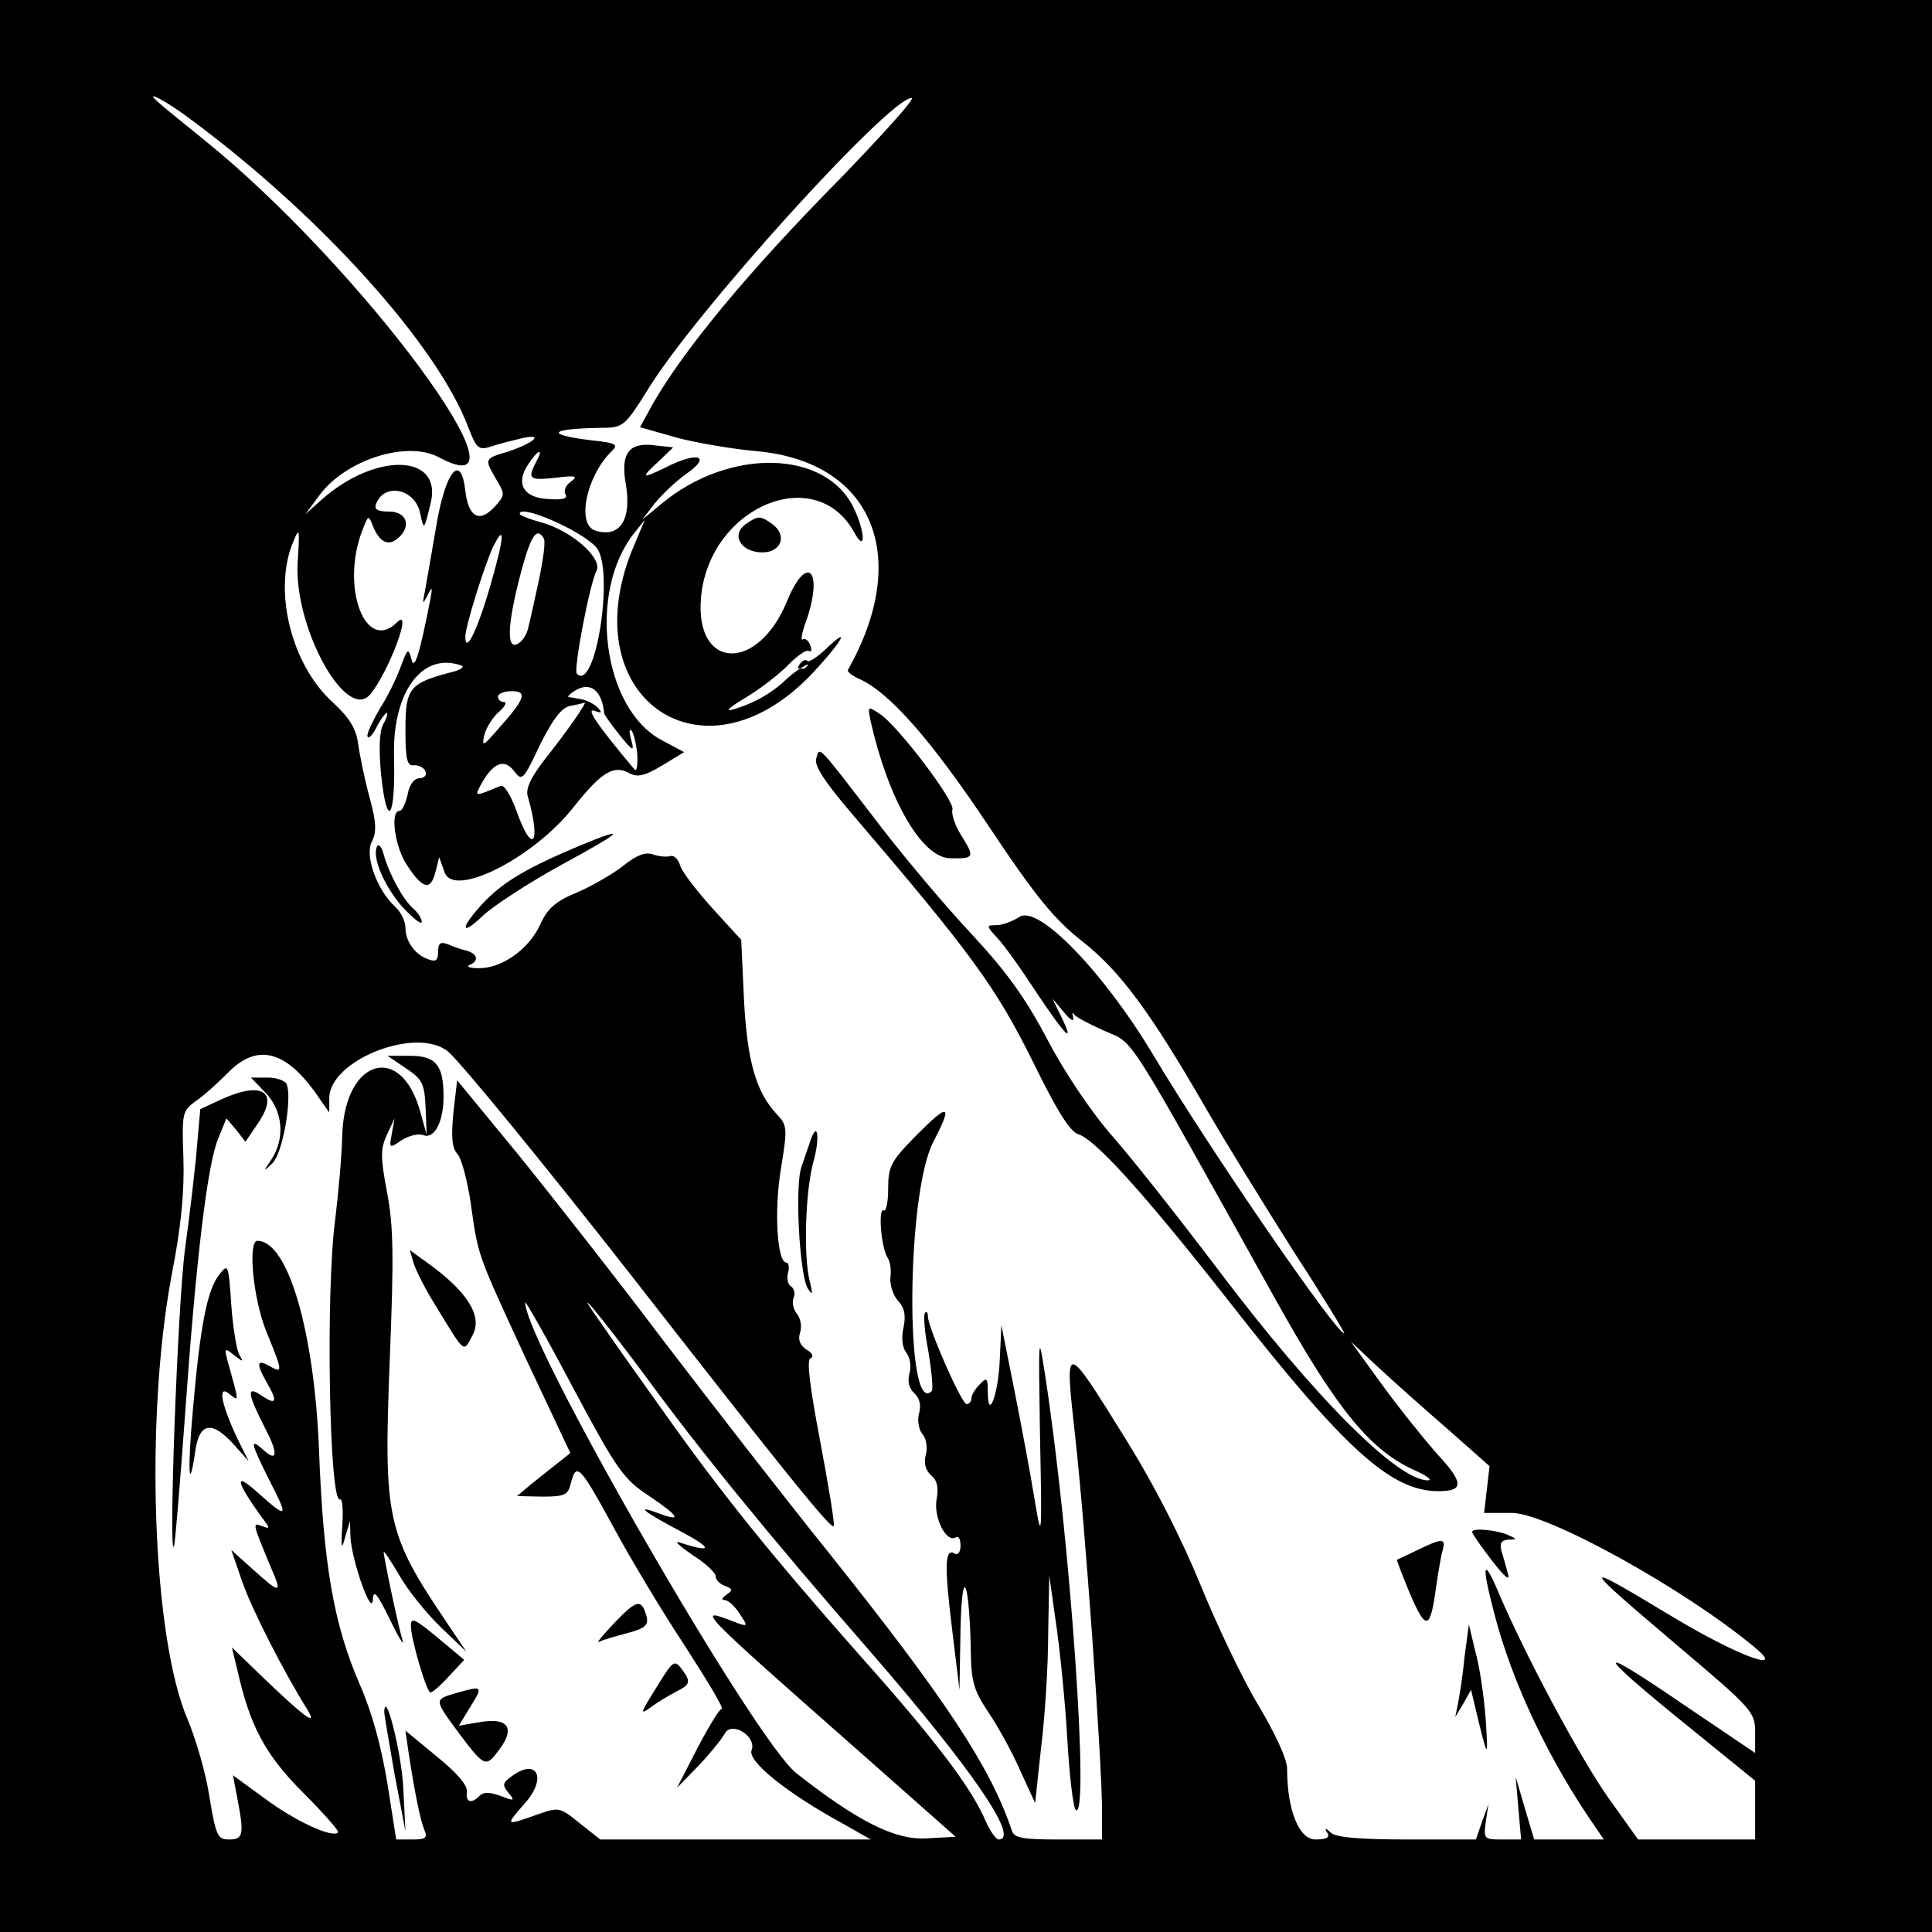
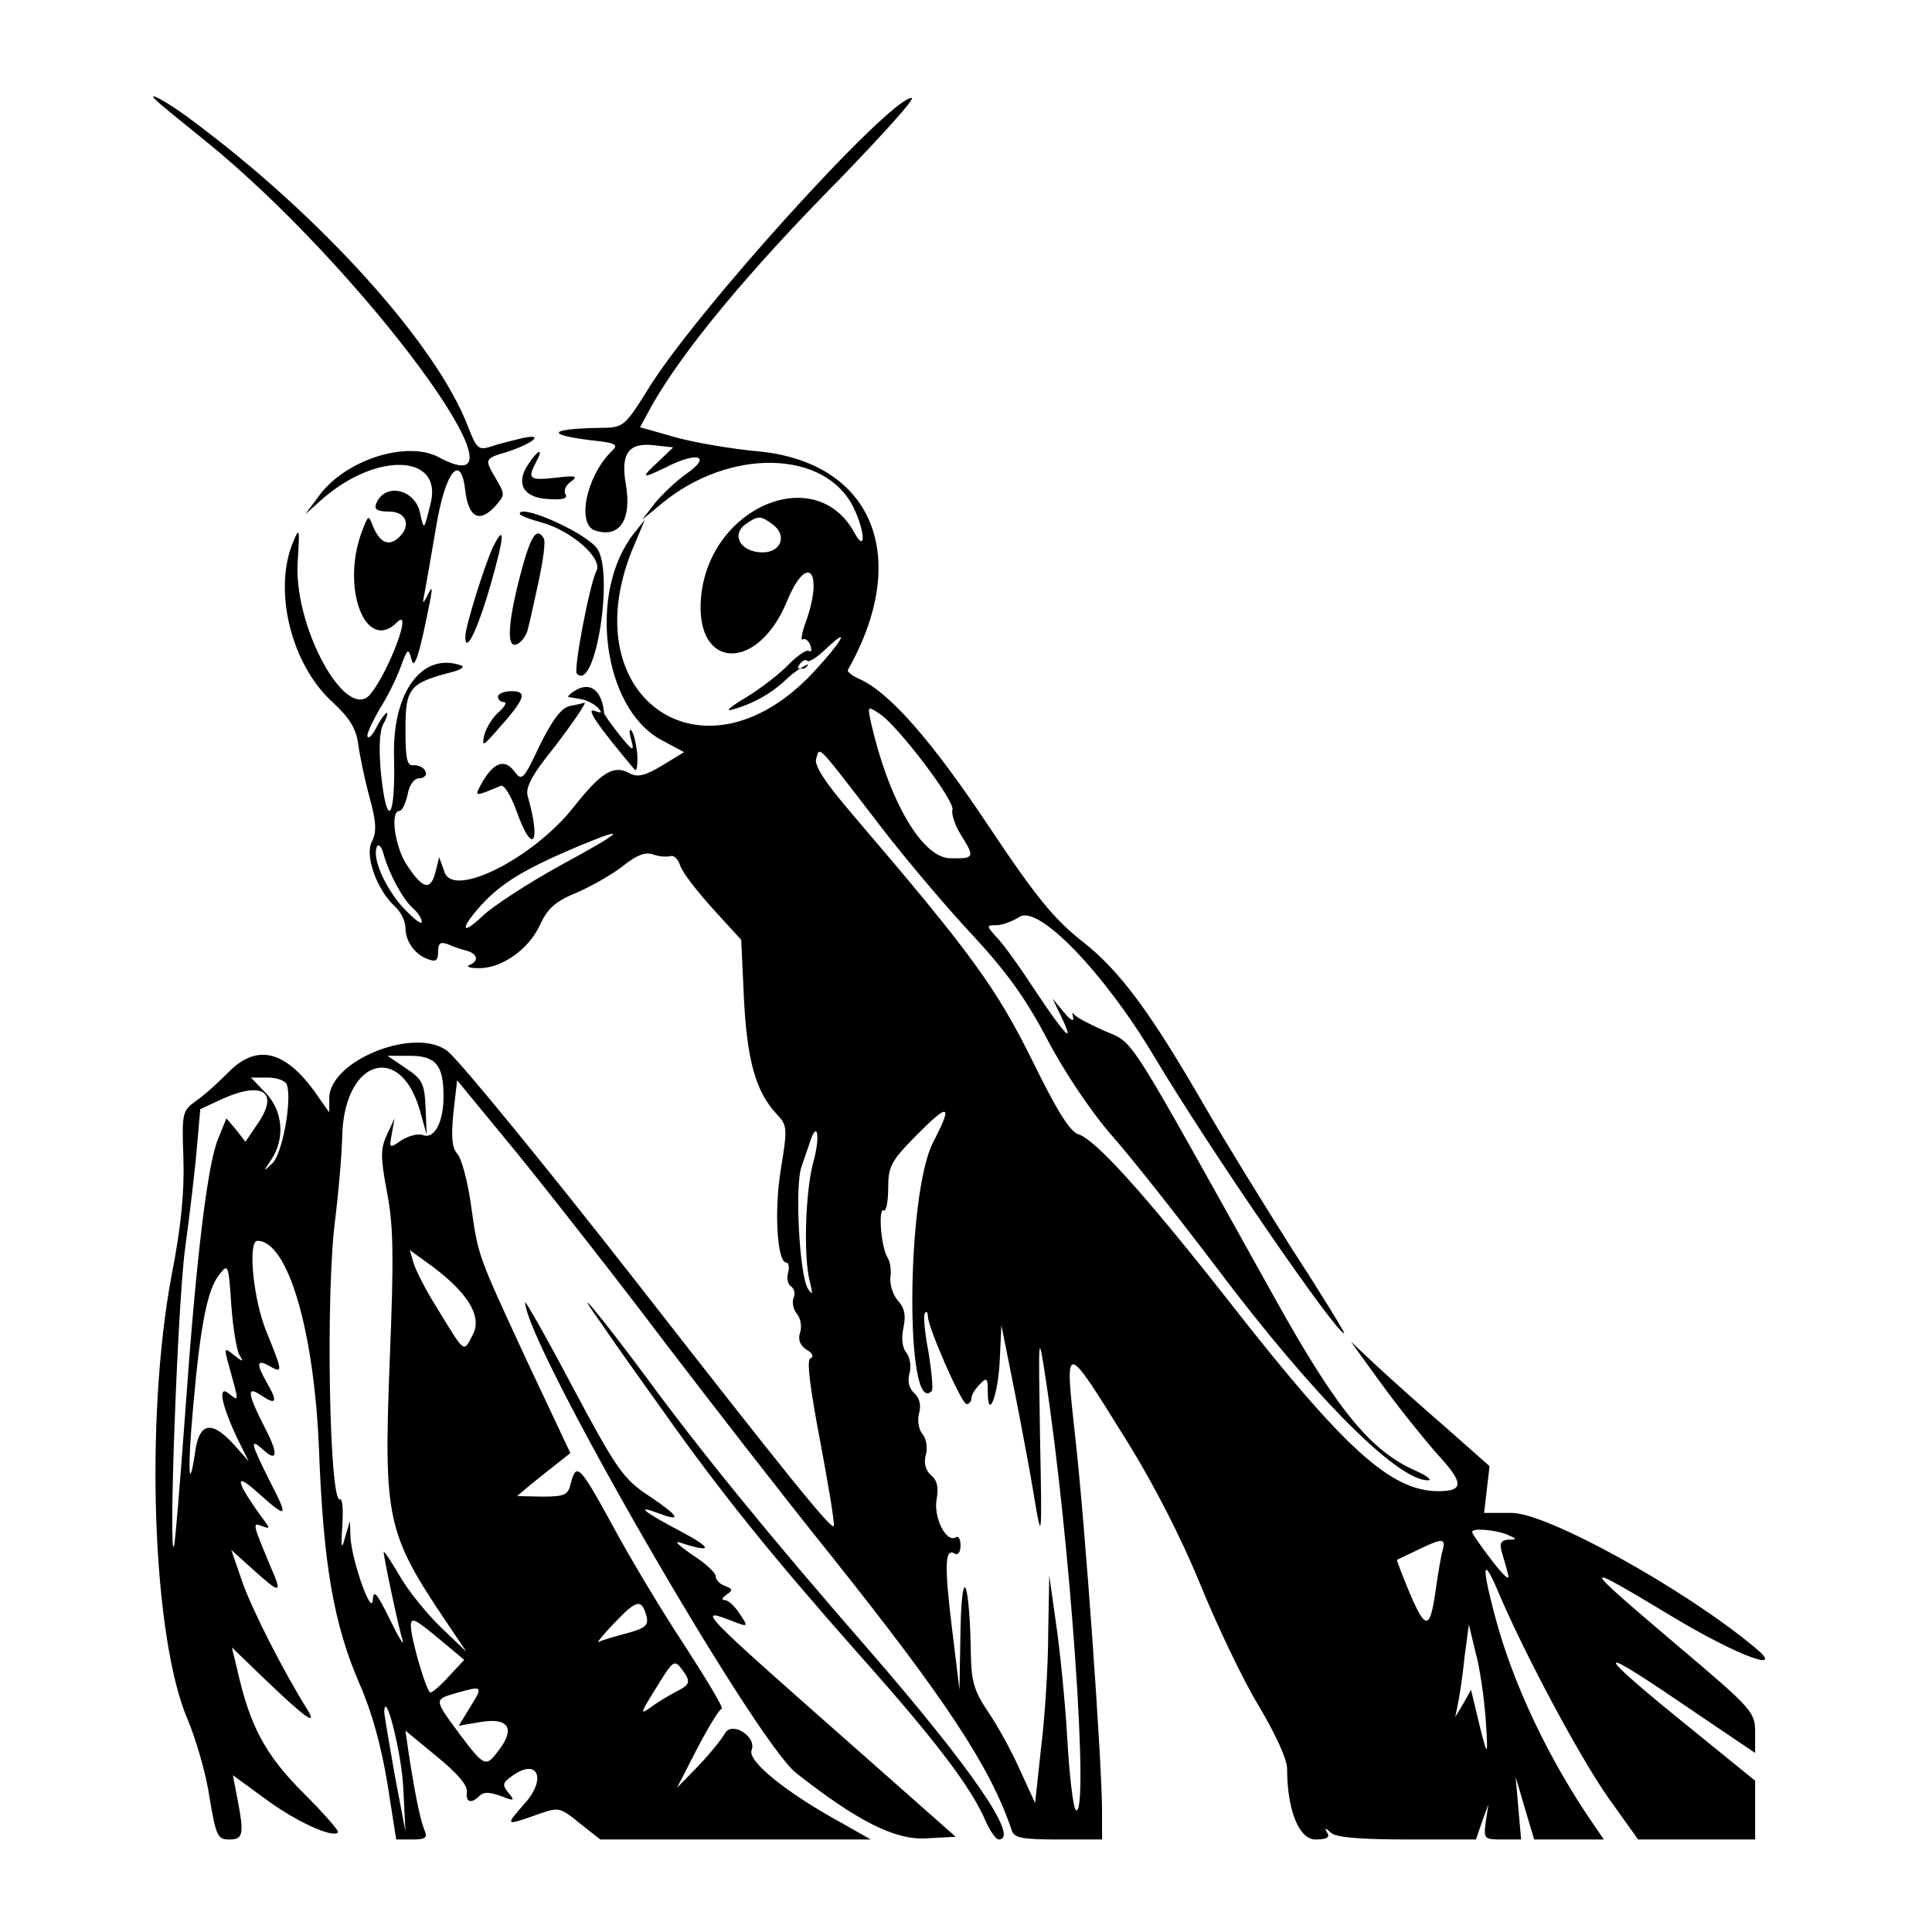
<svg xmlns="http://www.w3.org/2000/svg" viewBox="0 0 355 355">
-   <rect width="355" height="355" fill="#000" />
-   <g transform="translate(2.5 18)" fill="#fff">
+   <rect width="355" height="355" fill="#fff" />
+   <g transform="translate(2.5 18)" fill="#000">
    <path d="M26.6 0.8C27.1 1.3,30.9 4.4,35 7.7C63.7 30.8,97.4 76.4,78.1 66C72.2 62.9,61 66.5,56.2 73L53.6 76.5 56.5 73.9C66.6 64.9,79 65.4,76.6 74.6C75.4 79.5,75.4 79.5,74.7 76.3C73.8 71.8,68.1 70.6,66.6 74.6C66.2 75.6,66.9 76,69 76C72.3 76,73.2 78.8,70.5 81C68.8 82.4,67.2 81.6,66 78.6C65.2 76.6,65.2 76.6,64.1 79.4C60 89.9,64.7 102.2,70.5 96.3C73.4 93.5,69 105.3,65.6 109.5C61.2 115,51.4 97.2,52.2 85.2C52.6 79.1,52.5 78.8,51.4 81.5C47.6 90.4,51 104.2,58.7 111.1C61.7 113.9,62.9 115.8,63.3 118.6C63.6 120.8,64.5 125.2,65.4 128.5C66.7 133.2,66.7 135,65.8 136.7C64.5 139.3,66.8 145.6,70.1 148.6C71.2 149.6,72 151.3,72 152.5C72 155,73.8 157.5,76.3 158.3C77.6 158.8,78 158.4,78 156.9C78 155.3,78.4 155,79.8 155.5C80.7 155.9,82.3 156.5,83.3 156.7C85.3 157.3,85.5 158.6,83.8 159.3C83.1 159.6,83.8 159.9,85.4 159.9C89.6 160,94.6 156.5,96.7 152C98.1 148.9,99.6 147.6,103.5 146C106.3 144.8,110.1 142.6,112 141.1C114.5 139.1,116.1 138.5,117.5 139C118.6 139.4,120 139.5,120.7 139.3C121.3 139.1,122.1 139.8,122.5 141.1C122.9 142.3,125.6 145.8,128.5 149L133.7 154.7 134.2 165.6C134.8 177,136.4 182.6,140.2 186.7C142.2 188.8,142.2 189.3,141 196.7C139.7 204.5,140.3 214,142 214C142.4 214,142.6 214.8,142.3 215.9C142 216.9,142.3 218.1,142.9 218.4C143.4 218.8,143.7 219.7,143.3 220.5C143 221.4,143.3 222.7,144 223.5C144.6 224.3,144.9 225.8,144.5 226.9C144.1 228.2,144.5 229.2,145.7 230C146.8 230.6,147.1 231.3,146.4 231.6C145.7 231.9,146.3 236.8,148.2 246.8C149.7 254.8,150.9 261.9,150.7 262.4C150.4 263.3,142 252.9,114 217C98.2 196.8,82.2 177.2,79.8 175.2C74 170.5,58 176.8,58 183.8L58 186.4 56.3 184C50.3 175,44.8 173.4,39.2 179.3C37.5 181,35 183.3,33.5 184.3C31 186.1,30.9 186.5,31.2 194.8C31.4 200.9,30.8 207.4,29 216.5C24.1 242.9,25.5 283,32 298C33.5 301.6,35.4 308,36 312.3C37.2 319.4,37.5 320,39.6 320C42.2 320,42.4 319.1,41.1 312.4L40.3 308.2 46.2 312.5C51.7 316.6,58.6 319.8,59.6 318.7C59.9 318.5,57 315.2,53.2 311.4C46.2 304.4,43.4 299.1,41.1 288.8L40.1 284.7 45.8 290.2C53.6 297.7,56 299.4,53.9 296C49.7 289.3,43.8 277.8,42 272.6L40 266.8 44 270.4C49 274.9,49.4 274.9,47.4 270.3C43.9 261.9,43.8 261.7,45.6 262.4C47.2 263,47.2 262.9,45.6 260.8C40.7 254,40.5 252.3,44.9 256.3C50.4 261.2,50.6 261,47 254C43.5 247,43.3 246.1,46 248.5C48.4 250.7,48.6 249.1,46.5 245C42.9 238,42.7 236.5,45.5 238.4C48.3 240.3,48.6 239.6,46.5 236C44.5 232.5,44.7 231.7,47 233C49.5 234.4,49.5 234.2,46.5 226.8C44 220.8,43 210,44.8 210C50.4 210,55.2 226.5,56.1 248C56.9 269.5,58.8 280.4,63.6 291.5C65.9 296.7,67.6 303.1,68.7 309.8L70.3 320 73.3 320C75.7 320,76.1 319.7,75.5 318.3C74.7 316.4,73.7 311.3,72.6 304.2L72 300 77.7 304.7C81.4 307.7,83.4 310,83.3 311.2C83 313.2,84.1 313.5,85.6 312C86.4 311.2,87.5 311.3,89.5 312C92 313,92.2 312.9,90.9 311.4C89.8 310,89.8 309.6,91.5 308.4C96.2 304.9,98.1 308.7,93.9 313.4C90.3 317.5,90.3 317.5,96 315.5C100.2 314,100.3 314,104 317L107.8 320 132.6 320L157.5 320 152.4 317.1C142.1 311.5,134.8 305.6,135.6 303.6C136.6 301.1,132 298.2,130.7 300.5C130.1 301.6,127.9 304.3,125.8 306.5L121.9 310.5 125.6 303.3C127.7 299.3,129.7 296,130.1 296C130.6 296,127.4 290.7,123.2 284.2C118.9 277.7,113 267.8,110 262.2C104.1 251.4,103.4 250.6,102.4 254.5C101.9 256.7,101.3 257,97.1 257L92.5 256.9 95 254.8C96.4 253.7,98.6 251.9,99.9 250.9L102.3 249 94.2 231.8C85.1 212.1,85.4 213,84 203.1C83.4 199,82.3 194.9,81.6 194.1C80.5 192.9,80.4 190.9,80.8 186.5L81.5 180.5 92.6 194C98.6 201.4,110.7 216.8,119.3 228.2C128 239.6,141.8 257.4,150.1 267.7C171.3 294.3,179.5 306.7,183.4 318.3C183.8 319.7,185.2 320,192 320L200 320 200 314.8C200 306,196.9 262.3,195.1 246.3C193.1 228.1,192.9 228,204.7 247C209.6 254.9,214.5 264.5,218 273C221 280.4,225.8 290.5,228.7 295.3C231.8 300.5,234 305.2,234 307C234 314.6,236.2 320,239.2 320C241.3 320,241.9 319.6,241.4 318.8C240.8 317.8,241 317.8,242.1 318.8C243 319.6,247.3 320,256.1 320L268.7 320 269.8 316.8L271 313.5 270.5 316.8C270.1 319.9,270.2 320,273.5 320L277 320 276.5 314.3L276 308.5 277.7 314.3L279.4 320 285.8 320L292.2 320 290.7 317.8C282.2 305.6,275.4 291.3,272.1 278.6C269.6 269.1,270 267.8,273.1 275.2C278 286.6,287.8 304.9,293 312.3L298.5 320 309.3 320L320 320 320 314.6L320 309.2 308.3 299.7C290.7 285.5,289.8 283.6,305.8 294.5L320 304.1 320 300.3C320 296.6,319.5 296,306 284.6C287.4 268.8,287.4 268.6,304.7 279C316.8 286.3,326.1 289.7,319.8 284.6C306.8 273.8,281.9 260.1,275.4 260L270.2 260 270.7 255.7L271.2 251.4 263.4 244.5C259 240.7,253.3 235.6,250.6 233.1L245.7 228.5 251.5 236.5C254.7 240.9,259.3 246.6,261.7 249.3C266.5 254.5,266.5 256,261.8 256C253.1 256,244.6 248.3,223.7 221.6C207.7 201.2,198.7 191.3,195.6 190.4C194.1 189.9,191.7 186.1,187.3 177.1C180.5 163.4,176 157.2,154.1 131.6C148.8 125.4,147 122.5,147.5 121.3C148.2 119.2,147.3 118.2,159.5 134.1C163.9 139.8,171.3 148.6,176 153.6C182.4 160.5,185.9 165.3,190 173.1C193.2 179.2,198.2 186.6,202.1 191C205.7 195.1,214.2 205.9,221.1 215C238.8 238.5,254.3 254.1,259.9 254C260.8 254,259.6 253.1,257.3 252.1C249.2 248.4,243.1 240.9,232 221C203.8 170.4,206.1 173.9,200.4 171.4C197.5 170.1,195 168.8,194.8 168.3C194.5 167.9,194.5 168.2,194.7 169C194.9 169.8,194.1 169.4,193 168L190.9 165.5 192.5 168.8C195.1 174.2,193.3 172.4,187.9 164.3C185.1 160,181.9 155.5,180.7 154.3C178.7 152.1,178.7 152,180.6 152C181.7 152,183.5 151.3,184.8 150.5C188.2 148.1,200.3 160.6,209.5 176C219.7 193.1,243 227,244.5 227C244.7 227,240.5 220.1,235.1 211.8C229.8 203.4,222.5 191.6,219 185.5C208.9 168,203.3 160.4,196.4 155C191.2 150.9,187.9 146.9,179.1 133.7C168.7 118.1,161 109.3,155.5 106.8C154.1 106.2,153.1 105.4,153.3 105.1C165.1 84.2,157.8 66.8,136.5 64.9C132.1 64.5,125.5 63.4,121.8 62.4L115.1 60.5 117.4 56.3C123.1 46.3,135 31.9,151.9 14.8C159.8 6.6,165.8 0,165 0C160.9 0,124.9 39.7,116.4 53.8C112.6 59.9,112 60.5,108.9 60.6C98.5 60.7,97.2 61.8,106.1 62.9C110.9 63.4,111.2 63.7,109.8 65C105.2 69.6,103.4 78.4,106.9 79.5C111.4 80.9,113.6 77.5,112.5 71C111.5 65.4,113 63.3,117.5 63.8L121.2 64.2 118.6 66.7C115.1 69.9,115.3 70.1,120 67.8C125.7 64.9,128.3 65.8,123.7 69C121.7 70.4,119.1 72.9,117.8 74.5L115.5 77.5 119 74.6C131.5 64.2,149.3 64.6,154.4 75.4C156.5 79.8,156.6 83.7,154.5 79.9C147.4 66.8,127.7 75.2,126.3 91.9C125.2 105.1,136.7 105.6,142.1 92.5C145.8 83.5,148.9 86.8,145.6 96.2C144.8 98.3,144.6 99.8,145 99.5C145.4 99.2,146.1 99.7,146.4 100.6C146.7 101.4,146.6 101.9,146.1 101.6C145.7 101.3,144 102.5,142.4 104.1C140.8 105.8,137.3 108.5,134.5 110.2C131.8 111.8,130.6 112.8,132 112.4C135.7 111.4,139.2 109.5,142 106.8C143.3 105.6,144.6 104.7,144.8 104.8C145 105,145.5 104.8,145.8 104.4C146.2 104,145.9 104,145.1 104.5C144.1 105.1,143.9 104.9,144.4 104.1C144.9 103.4,145.5 103.1,145.8 103.4C146.1 103.8,147.6 102.8,149.2 101.3C154 96.7,152.3 99.8,146.8 105.7C126.4 127.3,102.1 109.7,114.1 82L116 77.5 114 80C105.5 90.7,108.2 112,118.9 117.9L123.2 120.2 119.1 122.7C115.9 124.6,114.6 124.9,113 124C110.2 122.5,107.9 124,102.9 130.3C95.6 139.6,80.9 147.1,79.2 142.3L78.2 139.5 77.5 142.3C76.6 145.7,75.2 145.4,72.3 141C70.1 137.8,69.1 131,70.9 131C71.4 131,72 129.7,72.4 128C72.7 126.2,73.6 125,74.6 125C75.4 125,76 124.4,75.7 123.8C75.5 123.1,74.5 122.6,73.6 122.6C72.3 122.8,72 121.7,72 115.9C72 108.4,72.8 107.5,80.5 105.5C82.2 105.1,82.9 104.5,82.3 104.3C75.1 101.7,69.6 109.1,69.9 121C70.2 132.6,68.6 134.7,67.5 124.1C67.1 119.6,67.2 116.5,67.9 115.1C68.6 113.9,68.8 113,68.6 113C68.3 113,67.4 114.2,66.6 115.8C65.8 117.3,65.1 117.9,65 117.2C65 116.5,66.1 114.3,67.3 112.2C68.6 110.2,70.3 106.8,71.1 104.6C72.4 101.1,72.5 101,73.1 103.1C73.6 105.4,74.6 102.3,76.6 92C77 89.8,76.9 89.7,76 91.5C75.1 93.2,75.1 93,75.6 90.5C75.9 88.9,76.8 83.7,77.6 79C79.3 68.6,82.2 65,83 72.2C83.6 77.1,85.6 78.2,88.5 75C90.3 73,90.3 72.8,88.7 70.1C86.5 66.3,86.4 66.3,90.8 65C95.6 63.4,97.6 61.6,93.5 62.5C91.9 62.9,89.3 63.5,87.9 64C85.4 64.8,85.1 64.5,83.5 60.4C77.8 45.4,56.6 21.8,32.9 4.2C28.2 0.6,23.6 -1.8,26.6 0.8M94.5 67.4C92.2 70.9,93.7 73.5,98.3 73.7C100.9 73.9,101.9 73.6,101.4 72.8C101 72.2,101.5 71.1,102.4 70.5C103.8 69.5,103.3 69.3,99.5 69.8C94.7 70.3,94.4 70,96 66.9C97.5 64.2,96.4 64.5,94.5 67.4M93 76.4C93 76.7,94.8 77.4,97 78C102.5 79.5,108.3 84.6,107.1 86.9C105.9 89.1,102.8 105.2,103.5 105.8C107 109.3,110.5 86.2,107 82.5C104 79.3,93 74.6,93 76.4M134.4 78.4C131.8 80.4,133.7 83.5,137.6 83.5C141.1 83.5,142.2 80.3,139.4 78.3C137.2 76.7,136.8 76.7,134.4 78.4M88 82.7C86.4 86.3,83 97.1,83 99C83 102.3,85.2 97.9,87.6 89.6C90.2 80.6,90.4 77.8,88 82.7M93.6 85.8C90.9 95.6,90.4 101.2,92.4 100.4C93.3 100.1,94.2 98.8,94.5 97.6C94.8 96.5,95.7 92.4,96.5 88.7C97.3 84.9,97.8 81.4,97.4 80.9C96.2 78.9,95.2 80.2,93.6 85.8M103 109C102.2 109.5,101.7 110,102 110.1C102.3 110.1,103.3 110.3,104.4 110.5C105.4 110.7,106.8 111.4,107.4 112.1C108.2 113,108.1 113.1,106.7 112.6C105.1 112.1,107.3 115.3,114.1 123.4C114.5 123.9,114.7 122.6,114.6 120.6C114.4 118.6,113.9 116.6,113.5 116.2C113.1 115.8,113.1 116.6,113.5 118C114.1 120.2,113.8 120.1,111.3 117C109.8 115.1,108.5 113.3,108.5 113C108.1 108.8,105.9 107.1,103 109M89 110C89 110.6,89.5 111,90.1 111C90.7 111,90.3 111.8,89.2 112.8C88.1 113.7,86.9 115.6,86.5 117C86 119.3,86.2 119.2,89 116C94 110.4,94.5 109,91.5 109C90.1 109,89 109.5,89 110M102.3 111.7C100.7 112,99.1 114.1,96.7 118.9C93.6 125.5,93.4 125.6,91.9 123.6C90.1 121.3,88 122.2,85.8 126.3C84.7 128.4,84.7 128.4,89.5 126.4C90.1 126.1,91.4 128.2,92.4 131C95.3 139.2,97 137.2,94.5 128.4C94 127,95 124.9,97.7 121.4C101.7 116.4,105.5 110.9,104.9 111.1C104.7 111.2,103.5 111.5,102.3 111.7M157.5 114.6C160.7 128.8,166.8 139.5,172 139.7C176.6 139.8,176.7 139.6,174 135.3C172.9 133.5,172.3 131.5,172.5 130.8C173.1 129.3,162.5 115.4,159.2 113.2C156.9 111.7,156.9 111.7,157.5 114.6M104 137.4C94.5 141.4,90.2 143.9,86.6 147.6C82.1 152.3,81.8 154.5,86.3 150.2C88.1 148.5,94.5 144.3,100.5 141C112.1 134.7,113.2 133.6,104 137.4M66.8 137.5C65.8 139.4,68 144.7,71.4 148.6C73.4 150.7,74.9 152,75 151.4C75 150.8,74.3 149.7,73.4 148.9C71.6 147.4,69 142.6,68 139C67.7 137.7,67.1 137,66.8 137.5M72.1 178.3C75.1 180.3,75.5 181.1,75.7 185.5L75.9 190.5 74.7 186.2C71.2 173.6,61 176.5,60.4 190.2C60.3 194.8,59.6 201.9,59.1 206C57.3 219.3,58 258.7,60 257.5C60.4 257.3,60.6 259.4,60.4 262.3C60.1 266.5,60.3 266.9,60.9 264.5L61.8 261.5 61.9 264.5C62.2 269,65.8 279.1,66 276C66.1 274,66.7 274.6,69.1 279.5C70.7 282.8,71.8 284.6,71.5 283.5C70.7 281,68 268.1,68 267.2C68 266.8,69.3 268.8,70.9 271.5C72.5 274.3,75.9 278.5,78.5 281L83.2 285.5 79.5 280C68.5 263.7,68 261,69.1 232.2C69.9 212.7,69.8 207.2,68.6 201C67.4 194.6,67.4 193.1,68.6 190.5L70 187.5 69.5 190.3C69 193,69 193.1,71.3 191.5C72.6 190.7,74.4 190.2,75.3 190.6C77.3 191.3,79 188.2,79 183.5C79 177.7,77.6 176,72.8 176L68.7 176 72.1 178.3M46.3 182.8C49.5 186.1,49.9 191.2,47.4 195C45.8 197.4,45.8 197.4,47.5 195.8C49.4 194.1,51.2 184,50.2 181.3C50 180.6,48.4 180,46.7 180L43.6 180 46.3 182.8M38.4 183.9L34.3 185.8 33.7 192.6C33.4 196.4,32.4 204.9,31.5 211.5C30.1 221.9,28.4 270,29.5 266C29.7 265.2,30.6 254.4,31.5 242C33.5 213.6,35.6 195.9,37.6 191.2L39.1 187.5 40.9 189.6L42.6 191.8 44.9 188.4C48.8 182.7,45.8 180.6,38.4 183.9M165.5 191C161.2 195.4,160.7 196.4,160.7 200.4C160.7 202.9,160.3 204.7,159.9 204.4C158.8 203.8,159.4 211.3,160.6 213.1C161.1 213.9,161.3 215.5,161.1 216.8C161 218.1,161.6 220,162.5 221C163.7 222.3,164 223.7,163.5 226C163.1 227.9,163.3 229.6,164 230.5C164.7 231.3,165 233.1,164.6 234.4C164.2 235.9,164.6 237.2,165.5 238C166.4 238.8,166.8 240.1,166.4 241.6C166 242.9,166.3 244.7,167 245.5C167.7 246.3,168 248.1,167.6 249.4C167.2 250.9,167.6 252.2,168.6 253.1C169.7 254,170 255.3,169.6 257.5C169 260.7,171.3 265.5,173.1 264.5C173.6 264.1,174 264.8,174 266C174 267.2,173.5 267.8,173 267.5C171.1 266.3,171 269.5,172.4 281L173.8 292.5 174 281C174.3 268.8,175.7 272.7,175.9 286.3C176 291.1,176.6 292.9,179.1 296.6C180.8 299.1,183.4 303.8,184.9 307.2L187.7 313.3 188.8 303.1C189.5 297.5,190.1 288.1,190.1 282.2L190.3 271.5 191.5 280C192.2 284.7,193.2 294.3,193.6 301.3C194 308.3,194.7 314.3,195.2 314.6C197.7 316.2,194.2 265.1,189.6 235.1C188.3 226.6,188.3 226.8,188.6 246C189 265.1,188.9 265.3,187.6 257.5C186.9 253.1,185.2 244.1,183.9 237.5L181.5 225.5 181.2 232C180.9 238.4,179 243.3,179 237.6C179 235.2,178.8 235,177.5 236.4C176.7 237.2,176 238.3,176 238.9C176 239.5,175.6 240,175.1 240C174.2 240,168 225.9,168 223.9C168 223.2,167.8 222.9,167.5 223.2C167.1 223.5,167.4 226.8,168.1 230.4C168.7 234.1,169 237.3,168.7 237.6C163.8 242.6,164 201.3,169 191.8C172.7 184.7,171.9 184.5,165.5 191M146.4 191.6C146.1 192.6,145.3 194.8,144.8 196.3C143.5 199.7,144.4 216.1,145.9 218.7C146.8 220.1,146.9 219.9,146.3 217.5C145.1 212.8,145.5 201,146.9 195.7C148.2 191.2,147.8 187.6,146.4 191.6M73.5 214.1C73.9 215.4,75.7 219,77.6 222C83.1 231,82.6 230.6,84.4 227.2C86.2 223.7,83.2 219.1,75.7 213.8L72.8 211.7 73.5 214.1M37.8 216.2C35.6 218.9,34.3 225.6,33 240.4C31.9 252.5,32.2 256.8,33.4 248.5C34.2 243.2,36.6 243,40.8 247.8L43.2 250.5 41.2 246.5C38.2 240.2,37.4 236.3,39.6 238.1C41.5 239.6,41.5 239.9,39.3 232C38.7 229.7,38.8 229.6,40.5 231C42.2 232.3,42.3 232.3,41.5 231C41 230.2,40.3 226,40 221.8C39.5 214.3,39.4 214.1,37.8 216.2M94 221.3C94 228.7,136.1 301.7,143.8 307.8C155 316.6,161.9 320.1,167.6 319.8L173.1 319.5 155.8 304.2C125.4 277.4,125.2 277.2,132.4 280C135 281,135 280.9,133.4 278.5C132.5 277.1,131.3 276,130.6 276C130 276,130.2 275.6,131 275C132.2 274.2,132.2 274,130.7 273.4C129.8 273.1,129 272.3,129 271.6C129 271,127.1 269.2,124.7 267.7C122.4 266.1,121.3 265.1,122.3 265.4C128.4 267.4,128.6 266.6,122.8 263.5C115.9 259.9,113.9 258.3,118.6 260.1C122.9 261.7,122.3 260.6,116.8 256.9C112.1 253.8,110.9 252.2,102.8 237C98 227.9,94 220.9,94 221.3M108.2 225.5C110.1 228.3,115.2 235.5,119.5 241.5C129.9 256.2,139.4 268,155.6 286.3C169.5 301.9,176 310.5,178.6 316.6C179.4 318.4,180.5 320,181 320C185 320,176.1 307,157 285C139.2 264.6,126 248.4,116.2 235C107.5 223.3,101.8 216.5,108.2 225.5M268 263.5C268 263.8,269.6 266.1,271.6 268.7C273.9 271.7,275 272.6,274.6 271.3C274.3 270,273.7 268.1,273.4 267C273 265.5,273.4 265,274.7 264.9C276.3 264.9,276.3 264.8,274.5 264C272.3 263.1,268 262.7,268 263.5M258 266.8C256.1 267.7,254.4 268.5,254.2 268.6C254.1 268.7,255.2 271.5,256.6 274.9C259.6 281.8,260.3 281.5,261.4 273.5C261.8 270.8,262.3 267.7,262.6 266.8C263.2 264.6,262.5 264.6,258 266.8M110.4 280.2C108.3 282.4,107 284,107.5 283.7C108.1 283.4,110.4 282.7,112.7 282.1C116.1 281.2,116.7 280.6,116.3 279C115.4 275.7,114.5 275.9,110.4 280.2M73 280.7C73 283.2,75.9 293,76.6 293C76.9 293,78.5 291.7,80 290L82.8 287 77.9 282.9C73.8 279.5,73 279.1,73 280.7M266.6 286.5C266.3 289.7,265.7 293.6,265.4 295L264.9 297.5 266.4 295L267.8 292.5 268.4 295C270.9 305.5,271 305.7,270.5 298C270.2 293.9,269.4 288.3,268.6 285.5L267.4 280.5 266.6 286.5M118.1 292.1C115.1 296.9,115 297.2,117.1 295.7C118.4 294.7,120.5 293.5,121.8 292.8C124.4 291.5,124.5 291,122.7 288.6C121.4 286.9,121.1 287.2,118.1 292.1M81.3 293.1C77.2 294.3,77.2 294.2,82 300.7C86.6 306.8,86.8 306.8,89.3 303.4C92.2 299.5,90.8 297.6,85.9 298.4L81.8 299.1 84 295.5C86.3 291.8,86.2 291.7,81.3 293.1M68.1 296.5C68.1 297.1,69 302.2,70 308L72 318.5 71.6 310.5C71.3 304.2,68.3 292.2,68.1 296.5" fill-rule="evenodd" />
  </g>
</svg>
